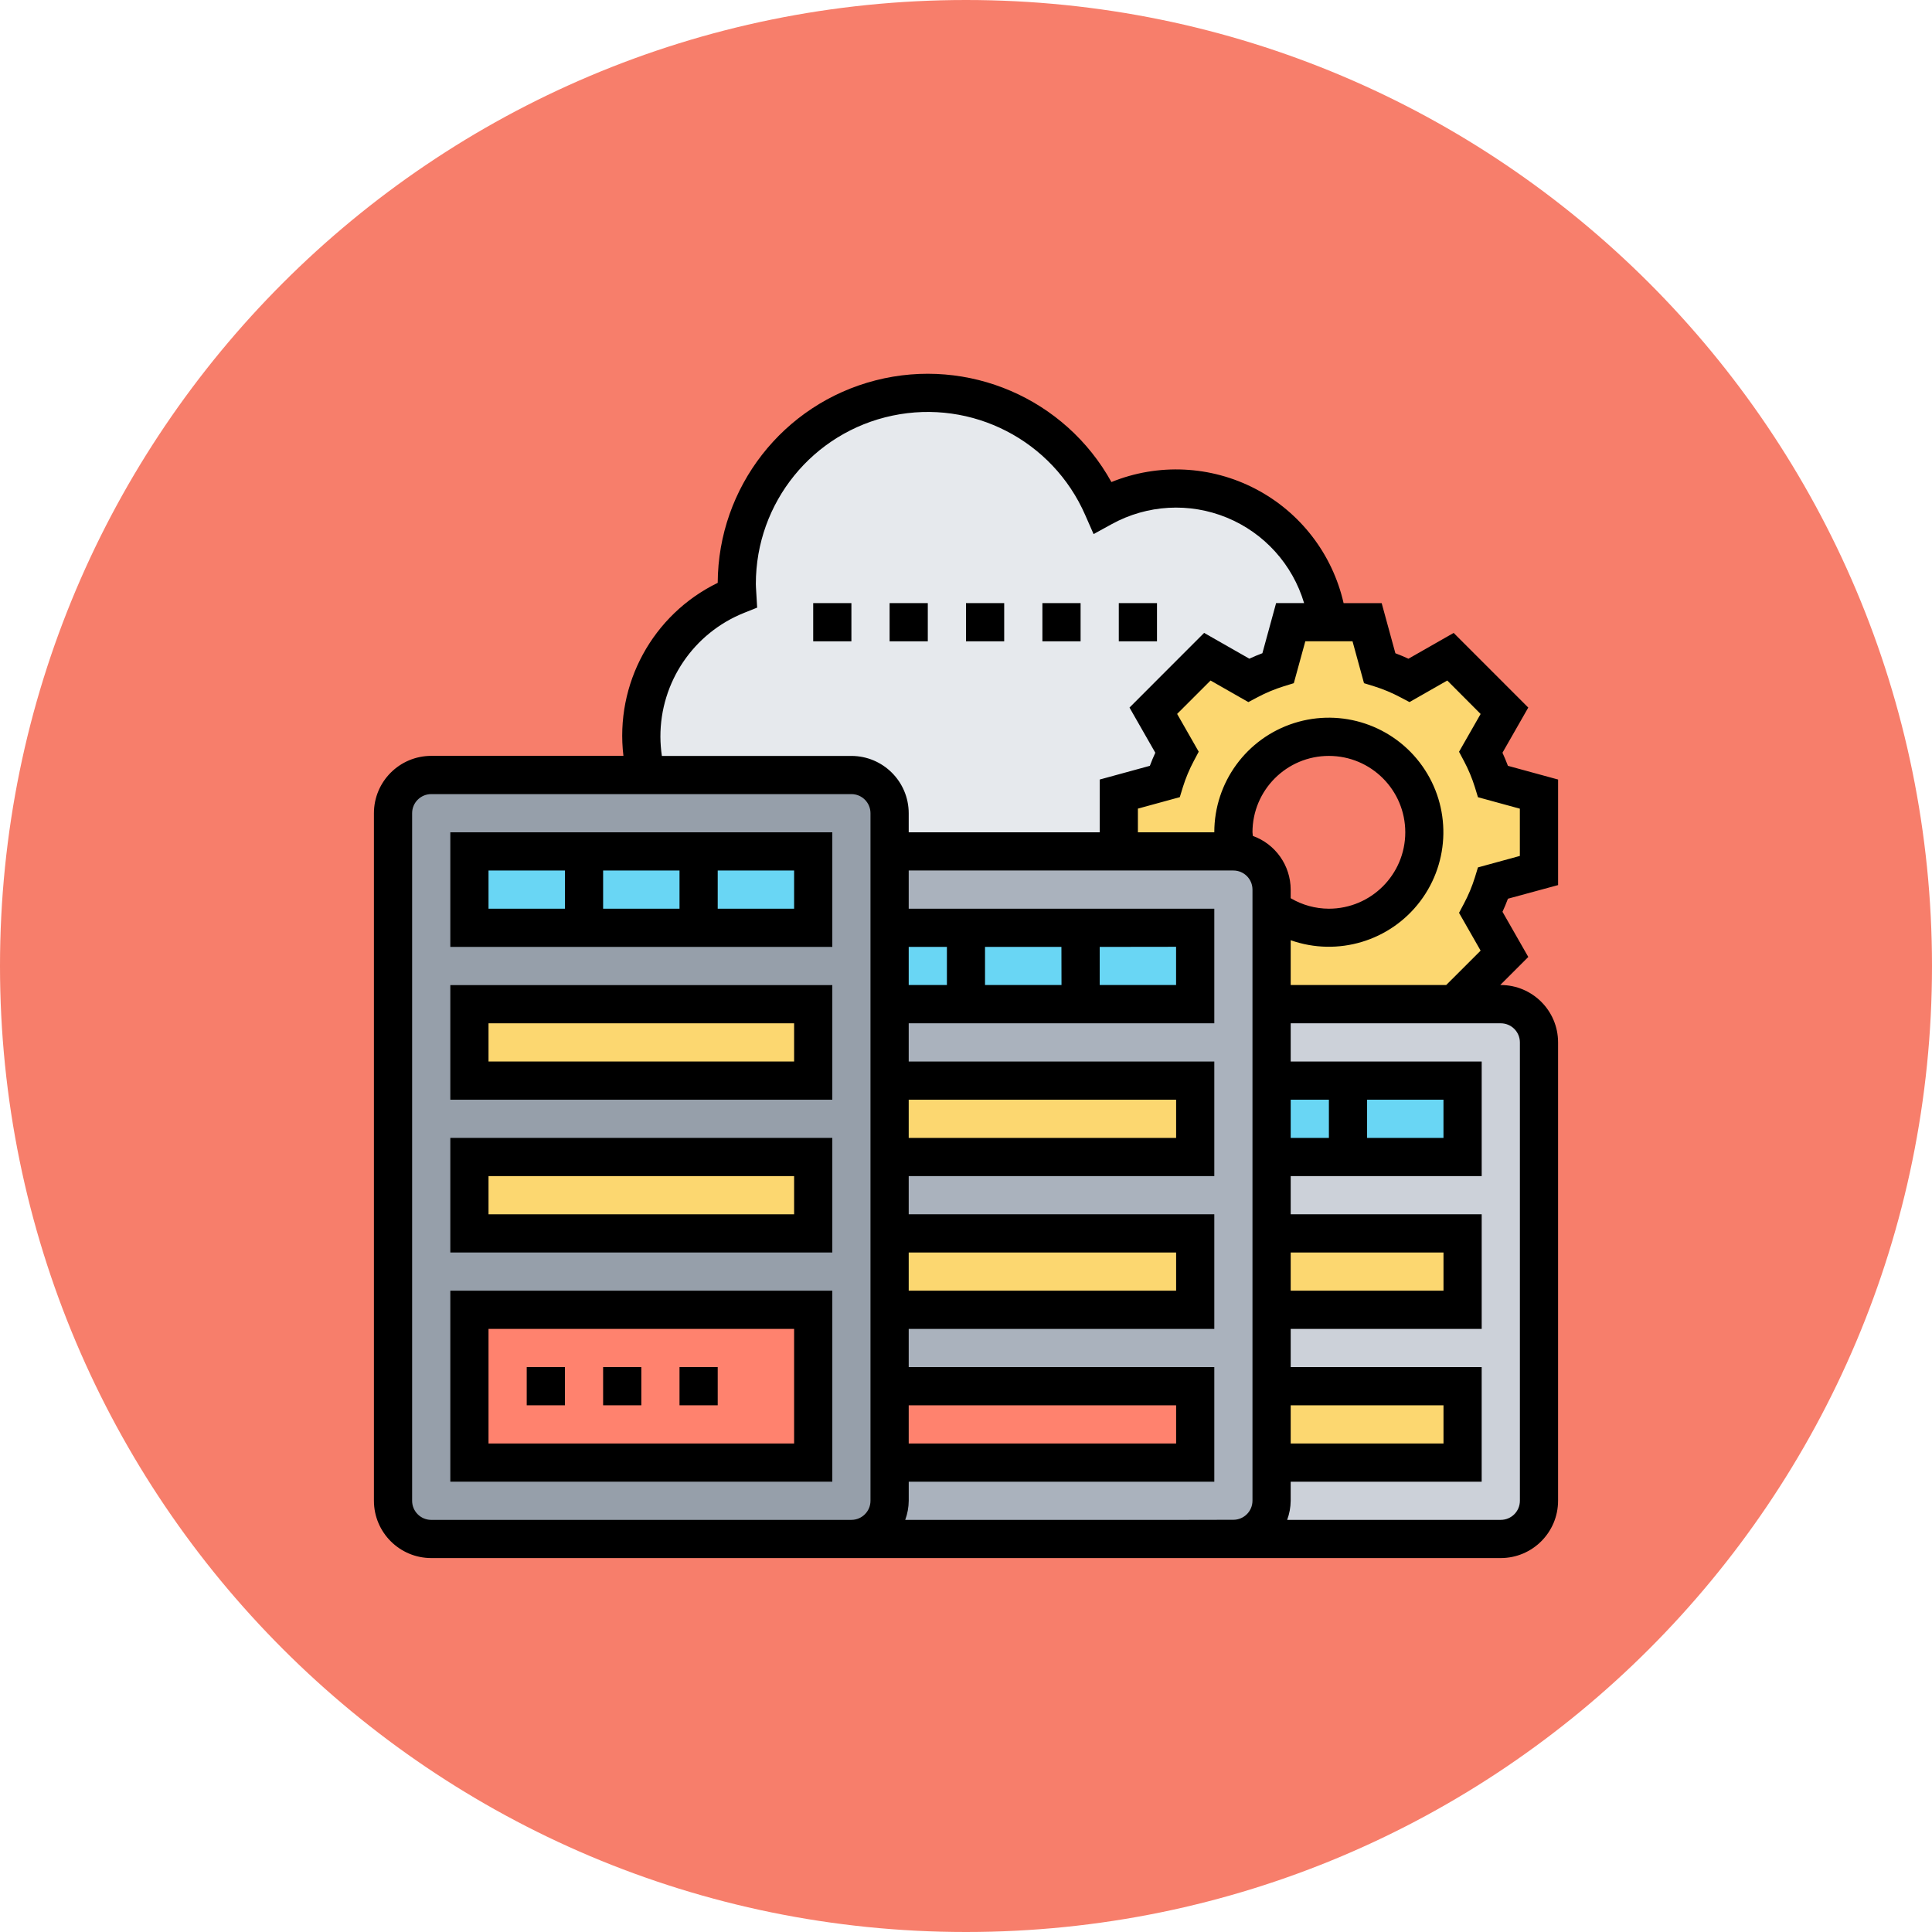
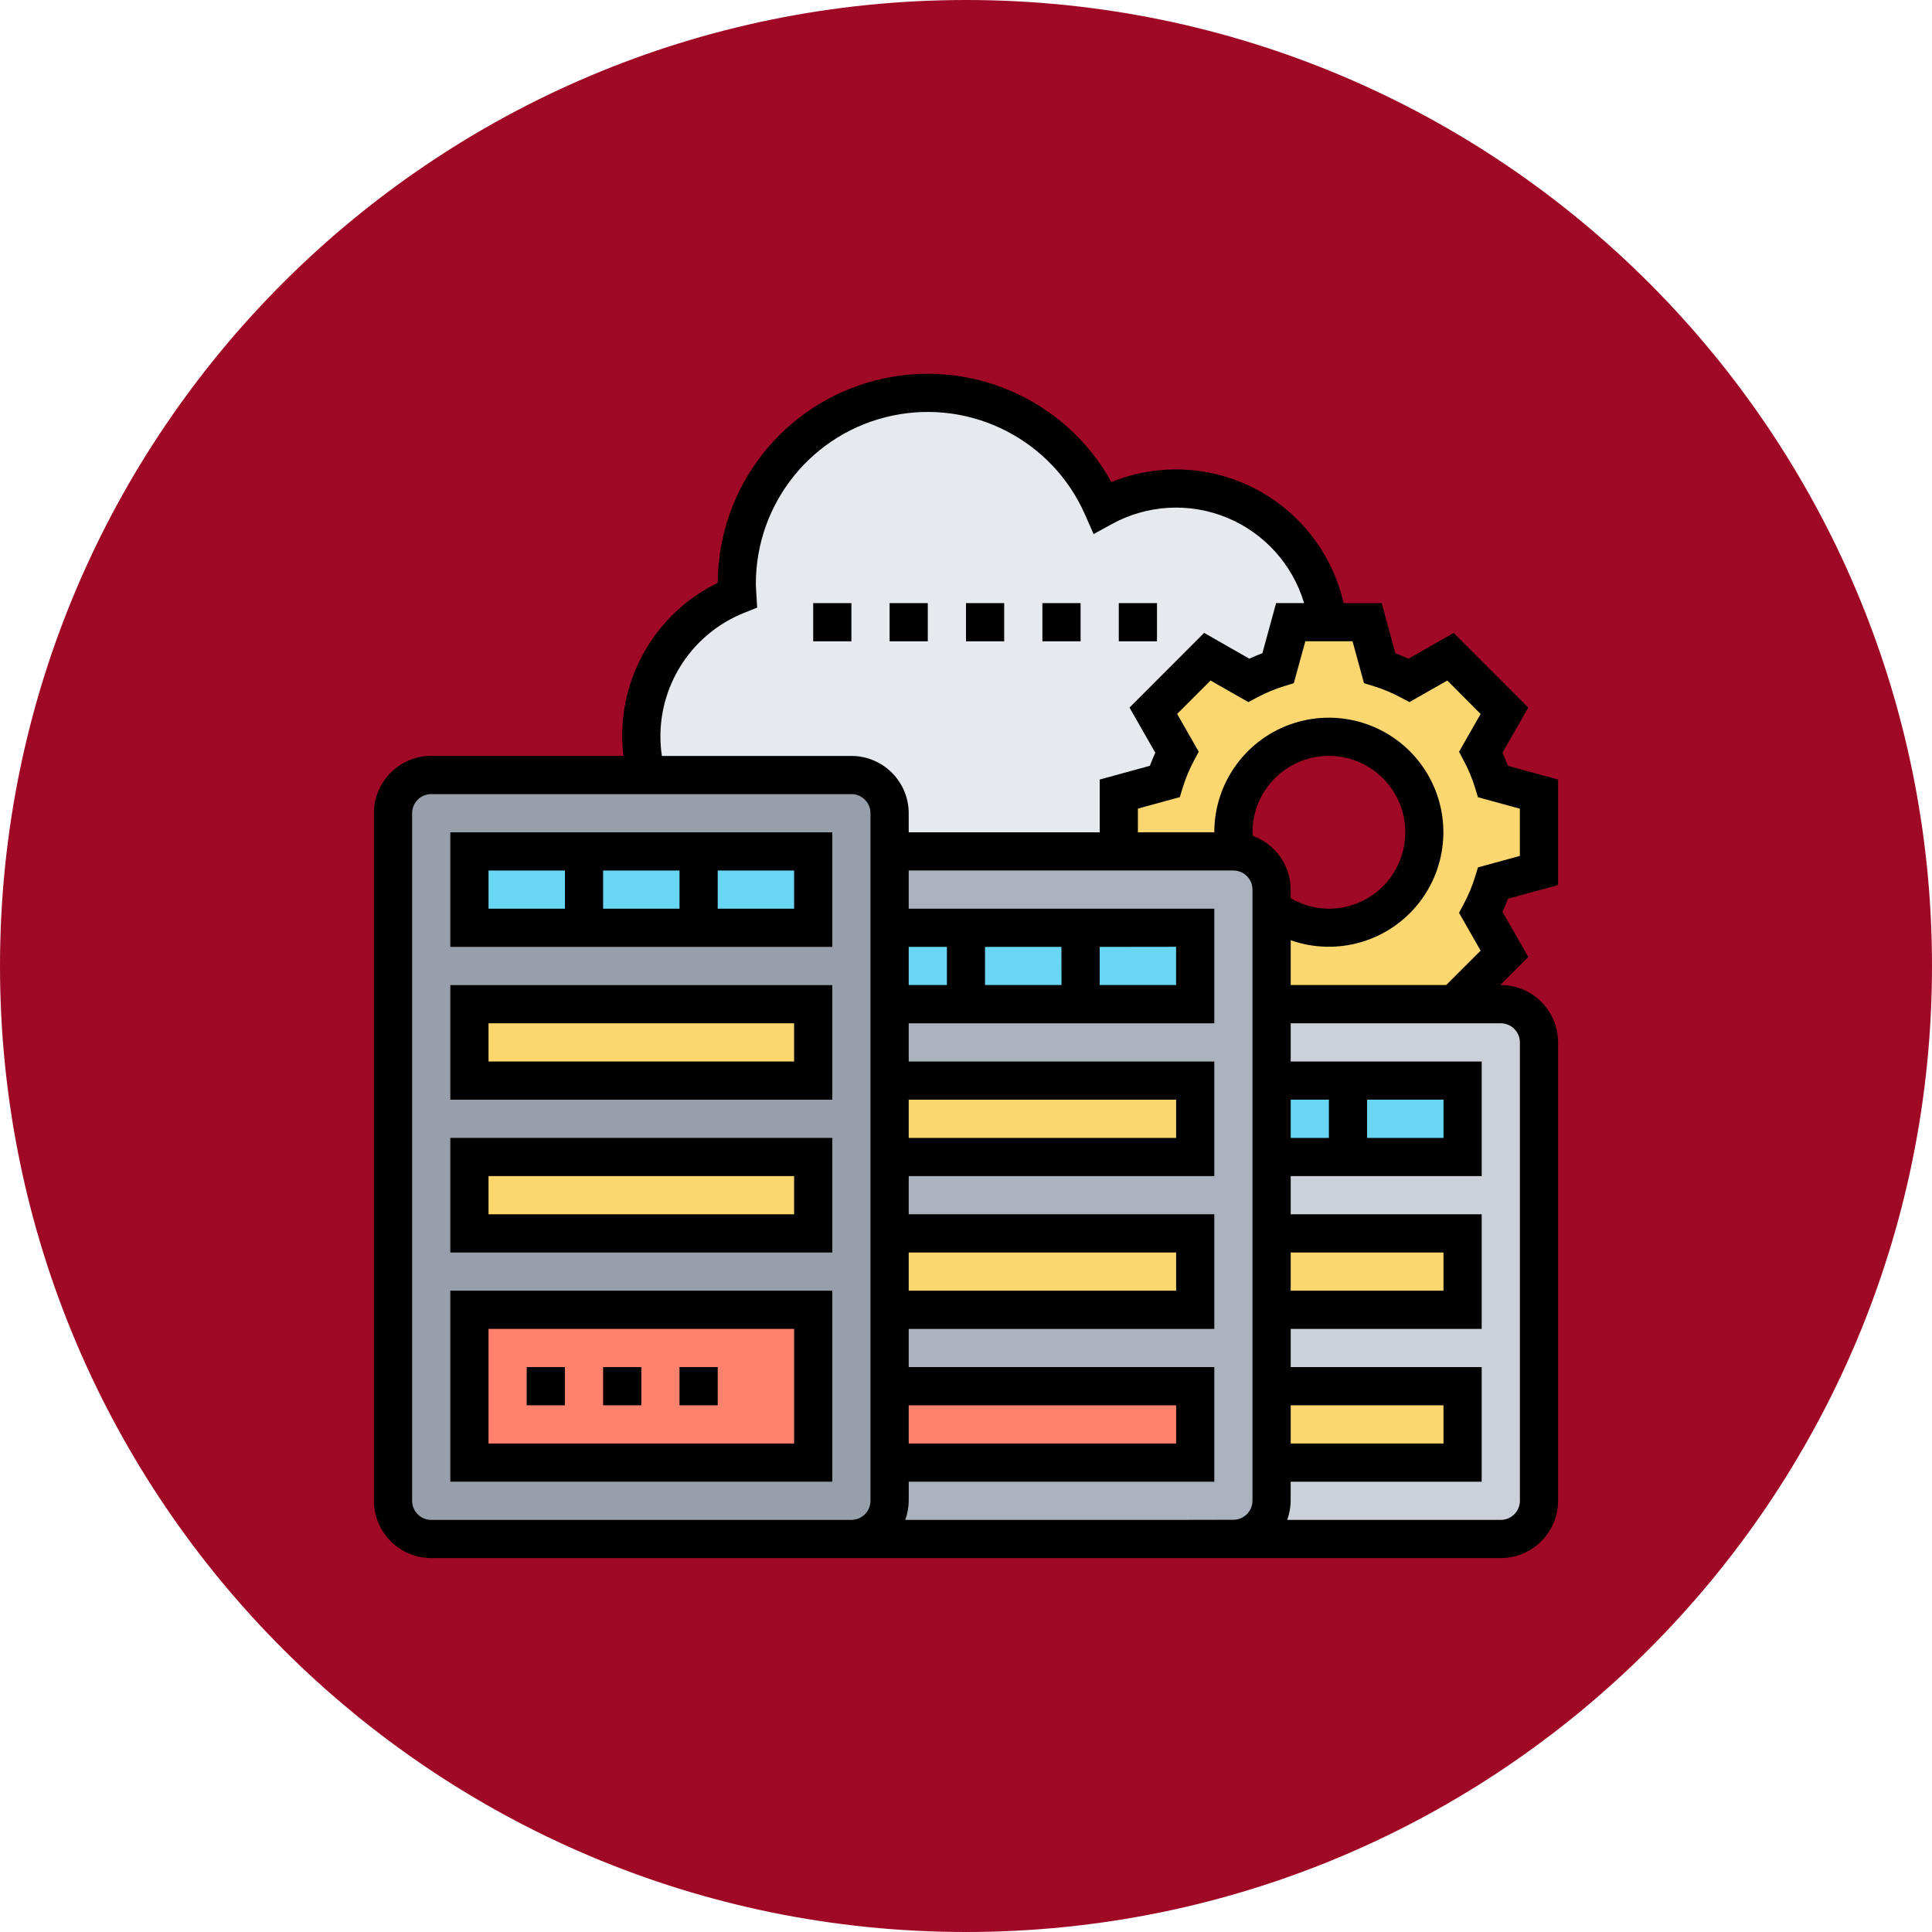
<svg xmlns="http://www.w3.org/2000/svg" width="92" height="92" viewBox="0 0 92 92">
  <g id="Grupo_1069951" data-name="Grupo 1069951" transform="translate(-2211 10449)">
-     <circle id="Elipse_9038" data-name="Elipse 9038" cx="46" cy="46" r="46" transform="translate(2211 -10449)" fill="#f77e6b" />
+     <circle id="Elipse_9038" data-name="Elipse 9038" cx="46" cy="46" r="46" transform="translate(2211 -10449)" fill="#9f0925" />
    <g id="centro-de-datos" transform="translate(2227.806 -10432.194)">
      <g id="Grupo_1067794" data-name="Grupo 1067794" transform="translate(1.909 1.909)">
        <g id="Grupo_1067778" data-name="Grupo 1067778" transform="translate(11.823)">
          <path id="Trazado_813554" data-name="Trazado 813554" d="M47.678,12.914H45.923l-.6,2.183a8.581,8.581,0,0,0-1.4.582L41.957,14.56l-2.574,2.574L40.5,19.1a8.58,8.58,0,0,0-.582,1.4l-2.183.6v2.728H26.823V22.009A1.824,1.824,0,0,0,25,20.19H15.227A7.493,7.493,0,0,1,15,18.371a7.262,7.262,0,0,1,4.575-6.748c-.009-.182-.027-.355-.027-.528A9.1,9.1,0,0,1,36.973,7.439a7.273,7.273,0,0,1,10.7,5.475Z" transform="translate(-15 -2)" fill="#e6e9ed" />
        </g>
        <g id="Grupo_1067779" data-name="Grupo 1067779" transform="translate(34.561 10.914)">
          <path id="Trazado_813555" data-name="Trazado 813555" d="M60.009,22.185v3.638l-2.183.6a8.581,8.581,0,0,1-.582,1.4l1.119,1.965-2.392,2.4H47.276V27.642A4.547,4.547,0,1,0,45.457,24a4.286,4.286,0,0,0,.091.909H40V22.185l2.183-.6a8.58,8.58,0,0,1,.582-1.4L41.646,18.22l2.574-2.574,1.965,1.119a8.58,8.58,0,0,1,1.4-.582l.6-2.183h3.638l.6,2.183a8.581,8.581,0,0,1,1.4.582l1.965-1.119,2.574,2.574-1.119,1.965a8.58,8.58,0,0,1,.582,1.4Z" transform="translate(-40 -14)" fill="#fcd770" />
        </g>
        <g id="Grupo_1067780" data-name="Grupo 1067780" transform="translate(40.018 29.104)">
          <path id="Trazado_813556" data-name="Trazado 813556" d="M58.733,34H47.819V57.647A1.824,1.824,0,0,1,46,59.466H58.733a1.824,1.824,0,0,0,1.819-1.819V35.819A1.824,1.824,0,0,0,58.733,34Z" transform="translate(-46 -34)" fill="#ccd1d9" />
        </g>
        <g id="Grupo_1067781" data-name="Grupo 1067781" transform="translate(21.828 21.828)">
          <path id="Trazado_813557" data-name="Trazado 813557" d="M44.281,26H27.819V56.923A1.824,1.824,0,0,1,26,58.742H44.19a1.824,1.824,0,0,0,1.819-1.819v-29.1A1.825,1.825,0,0,0,44.281,26Z" transform="translate(-26 -26)" fill="#aab2bd" />
        </g>
        <g id="Grupo_1067782" data-name="Grupo 1067782" transform="translate(0 18.19)">
          <path id="Trazado_813558" data-name="Trazado 813558" d="M25.647,54.742v1.819a1.824,1.824,0,0,1-1.819,1.819H3.819A1.824,1.824,0,0,1,2,56.561V23.819A1.824,1.824,0,0,1,3.819,22H23.828a1.824,1.824,0,0,1,1.819,1.819V54.742Z" transform="translate(-2 -22)" fill="#969faa" />
        </g>
        <g id="Grupo_1067783" data-name="Grupo 1067783" transform="translate(3.638 43.656)">
          <path id="Trazado_813559" data-name="Trazado 813559" d="M6,50H22.371v7.276H6Z" transform="translate(-6 -50)" fill="#ff826e" />
        </g>
        <g id="Grupo_1067784" data-name="Grupo 1067784" transform="translate(23.647 47.294)">
          <path id="Trazado_813560" data-name="Trazado 813560" d="M28,54H42.552v3.638H28Z" transform="translate(-28 -54)" fill="#ff826e" />
        </g>
        <g id="Grupo_1067785" data-name="Grupo 1067785" transform="translate(41.837 47.294)">
          <path id="Trazado_813561" data-name="Trazado 813561" d="M48,54h9.095v3.638H48Z" transform="translate(-48 -54)" fill="#fcd770" />
        </g>
        <g id="Grupo_1067786" data-name="Grupo 1067786" transform="translate(41.837 40.018)">
          <path id="Trazado_813562" data-name="Trazado 813562" d="M48,46h9.095v3.638H48Z" transform="translate(-48 -46)" fill="#fcd770" />
        </g>
        <g id="Grupo_1067787" data-name="Grupo 1067787" transform="translate(41.837 32.742)">
          <path id="Trazado_813563" data-name="Trazado 813563" d="M48,38h9.095v3.638H48Z" transform="translate(-48 -38)" fill="#69d6f4" />
        </g>
        <g id="Grupo_1067788" data-name="Grupo 1067788" transform="translate(23.647 40.018)">
          <path id="Trazado_813564" data-name="Trazado 813564" d="M28,46H42.552v3.638H28Z" transform="translate(-28 -46)" fill="#fcd770" />
        </g>
        <g id="Grupo_1067789" data-name="Grupo 1067789" transform="translate(23.647 32.742)">
          <path id="Trazado_813565" data-name="Trazado 813565" d="M28,38H42.552v3.638H28Z" transform="translate(-28 -38)" fill="#fcd770" />
        </g>
        <g id="Grupo_1067790" data-name="Grupo 1067790" transform="translate(23.647 25.466)">
          <path id="Trazado_813566" data-name="Trazado 813566" d="M28,30H42.552v3.638H28Z" transform="translate(-28 -30)" fill="#69d6f4" />
        </g>
        <g id="Grupo_1067791" data-name="Grupo 1067791" transform="translate(3.638 36.38)">
          <path id="Trazado_813567" data-name="Trazado 813567" d="M6,42H22.371v3.638H6Z" transform="translate(-6 -42)" fill="#fcd770" />
        </g>
        <g id="Grupo_1067792" data-name="Grupo 1067792" transform="translate(3.638 29.104)">
          <path id="Trazado_813568" data-name="Trazado 813568" d="M6,34H22.371v3.638H6Z" transform="translate(-6 -34)" fill="#fcd770" />
        </g>
        <g id="Grupo_1067793" data-name="Grupo 1067793" transform="translate(3.638 21.828)">
          <path id="Trazado_813569" data-name="Trazado 813569" d="M6,26H22.371v3.638H6Z" transform="translate(-6 -26)" fill="#69d6f4" />
        </g>
      </g>
      <g id="Grupo_1067795" data-name="Grupo 1067795" transform="translate(1 1)">
        <path id="Trazado_813570" data-name="Trazado 813570" d="M57.389,25.341V20.315L55,19.662c-.078-.209-.166-.417-.26-.623l1.229-2.151-3.553-3.554-2.153,1.228c-.206-.095-.414-.182-.622-.26l-.653-2.387H47.175A8.181,8.181,0,0,0,36.119,6.149a10,10,0,0,0-18.748,4.8,8.095,8.095,0,0,0-4.49,8.239H3.728A2.732,2.732,0,0,0,1,21.918V54.66a2.732,2.732,0,0,0,2.728,2.728H54.66a2.732,2.732,0,0,0,2.728-2.728V32.832A2.732,2.732,0,0,0,54.66,30.1h-.026l1.336-1.336-1.229-2.151c.095-.206.182-.414.26-.623ZM14.642,18.28a6.338,6.338,0,0,1,4-5.908l.607-.243-.048-.818c-.005-.1-.014-.2-.014-.307A8.184,8.184,0,0,1,34.87,7.718l.4.909.87-.478a6.36,6.36,0,0,1,9.154,3.764H43.961L43.308,14.3q-.312.117-.622.26l-2.153-1.228L36.98,16.888l1.229,2.151c-.095.206-.182.414-.26.623l-2.387.653v2.513H26.466v-.909a2.732,2.732,0,0,0-2.728-2.728H14.712a6.463,6.463,0,0,1-.07-.909Zm24.556,10V30.1H35.561V28.285ZM33.742,30.1H30.1V28.285h3.638Zm-5.457,0H26.466V28.285h1.819ZM26.466,50.113H39.2v1.819H26.466Zm0-7.276H39.2v1.819H26.466Zm0-7.276H39.2V37.38H26.466ZM21.918,55.57H3.728a.91.91,0,0,1-.909-.909V21.918a.91.91,0,0,1,.909-.909H23.737a.91.91,0,0,1,.909.909V54.66a.91.91,0,0,1-.909.909Zm17.28,0H26.3a2.7,2.7,0,0,0,.167-.909v-.909H41.018V48.294H26.466V46.475H41.018V41.018H26.466V39.2H41.018V33.742H26.466V31.923H41.018V26.466H26.466V24.647H41.927a.91.91,0,0,1,.909.909v29.1a.91.91,0,0,1-.909.909Zm3.638-32.742a3.638,3.638,0,1,1,3.638,3.638,3.6,3.6,0,0,1-1.819-.5v-.412A2.724,2.724,0,0,0,42.854,23C42.851,22.943,42.837,22.885,42.837,22.828Zm9.095,12.733V37.38H48.294V35.561ZM46.475,37.38H44.656V35.561h1.819ZM44.656,50.113h7.276v1.819H44.656Zm0-7.276h7.276v1.819H44.656Zm10.914-10V54.66a.91.91,0,0,1-.909.909H44.488a2.7,2.7,0,0,0,.167-.909v-.909h9.095V48.294H44.656V46.475h9.095V41.018H44.656V39.2h9.095V33.742H44.656V31.923h10A.91.91,0,0,1,55.57,32.832ZM53.7,28.463,52.061,30.1H44.656V27.967a5.454,5.454,0,1,0-3.638-5.14H37.38V21.7l1.995-.546.146-.477a7.283,7.283,0,0,1,.52-1.245l.235-.442-1.028-1.8L40.839,15.6l1.8,1.027.441-.233a7.281,7.281,0,0,1,1.247-.52l.477-.147.548-1.995H47.6l.547,1.995.477.147a7.281,7.281,0,0,1,1.247.52l.441.233,1.8-1.027L53.7,17.193l-1.028,1.8.235.442a7.21,7.21,0,0,1,.52,1.245l.146.477,1.995.546v2.25l-1.995.546-.146.477a7.283,7.283,0,0,1-.52,1.245l-.235.442Z" transform="translate(-1 -1)" />
        <path id="Trazado_813571" data-name="Trazado 813571" d="M5,30.457H23.19V25H5Zm7.276-1.819V26.819h3.638v1.819Zm9.095,0H17.733V26.819h3.638ZM6.819,26.819h3.638v1.819H6.819Z" transform="translate(-1.362 -3.172)" />
        <path id="Trazado_813572" data-name="Trazado 813572" d="M5,38.457H23.19V33H5Zm1.819-3.638H21.371v1.819H6.819Z" transform="translate(-1.362 -3.896)" />
        <path id="Trazado_813573" data-name="Trazado 813573" d="M5,46.457H23.19V41H5Zm1.819-3.638H21.371v1.819H6.819Z" transform="translate(-1.362 -4.62)" />
        <path id="Trazado_813574" data-name="Trazado 813574" d="M5,58.095H23.19V49H5Zm1.819-7.276H21.371v5.457H6.819Z" transform="translate(-1.362 -5.344)" />
        <path id="Trazado_813575" data-name="Trazado 813575" d="M17,53h1.819v1.819H17Z" transform="translate(-2.448 -5.706)" />
        <path id="Trazado_813576" data-name="Trazado 813576" d="M13,53h1.819v1.819H13Z" transform="translate(-2.086 -5.706)" />
        <path id="Trazado_813577" data-name="Trazado 813577" d="M9,53h1.819v1.819H9Z" transform="translate(-1.724 -5.706)" />
        <path id="Trazado_813578" data-name="Trazado 813578" d="M40,13h1.819v1.819H40Z" transform="translate(-4.53 -2.086)" />
        <path id="Trazado_813579" data-name="Trazado 813579" d="M32,13h1.819v1.819H32Z" transform="translate(-3.806 -2.086)" />
        <path id="Trazado_813580" data-name="Trazado 813580" d="M36,13h1.819v1.819H36Z" transform="translate(-4.168 -2.086)" />
        <path id="Trazado_813581" data-name="Trazado 813581" d="M28,13h1.819v1.819H28Z" transform="translate(-3.444 -2.086)" />
        <path id="Trazado_813582" data-name="Trazado 813582" d="M24,13h1.819v1.819H24Z" transform="translate(-3.082 -2.086)" />
      </g>
    </g>
  </g>
</svg>
